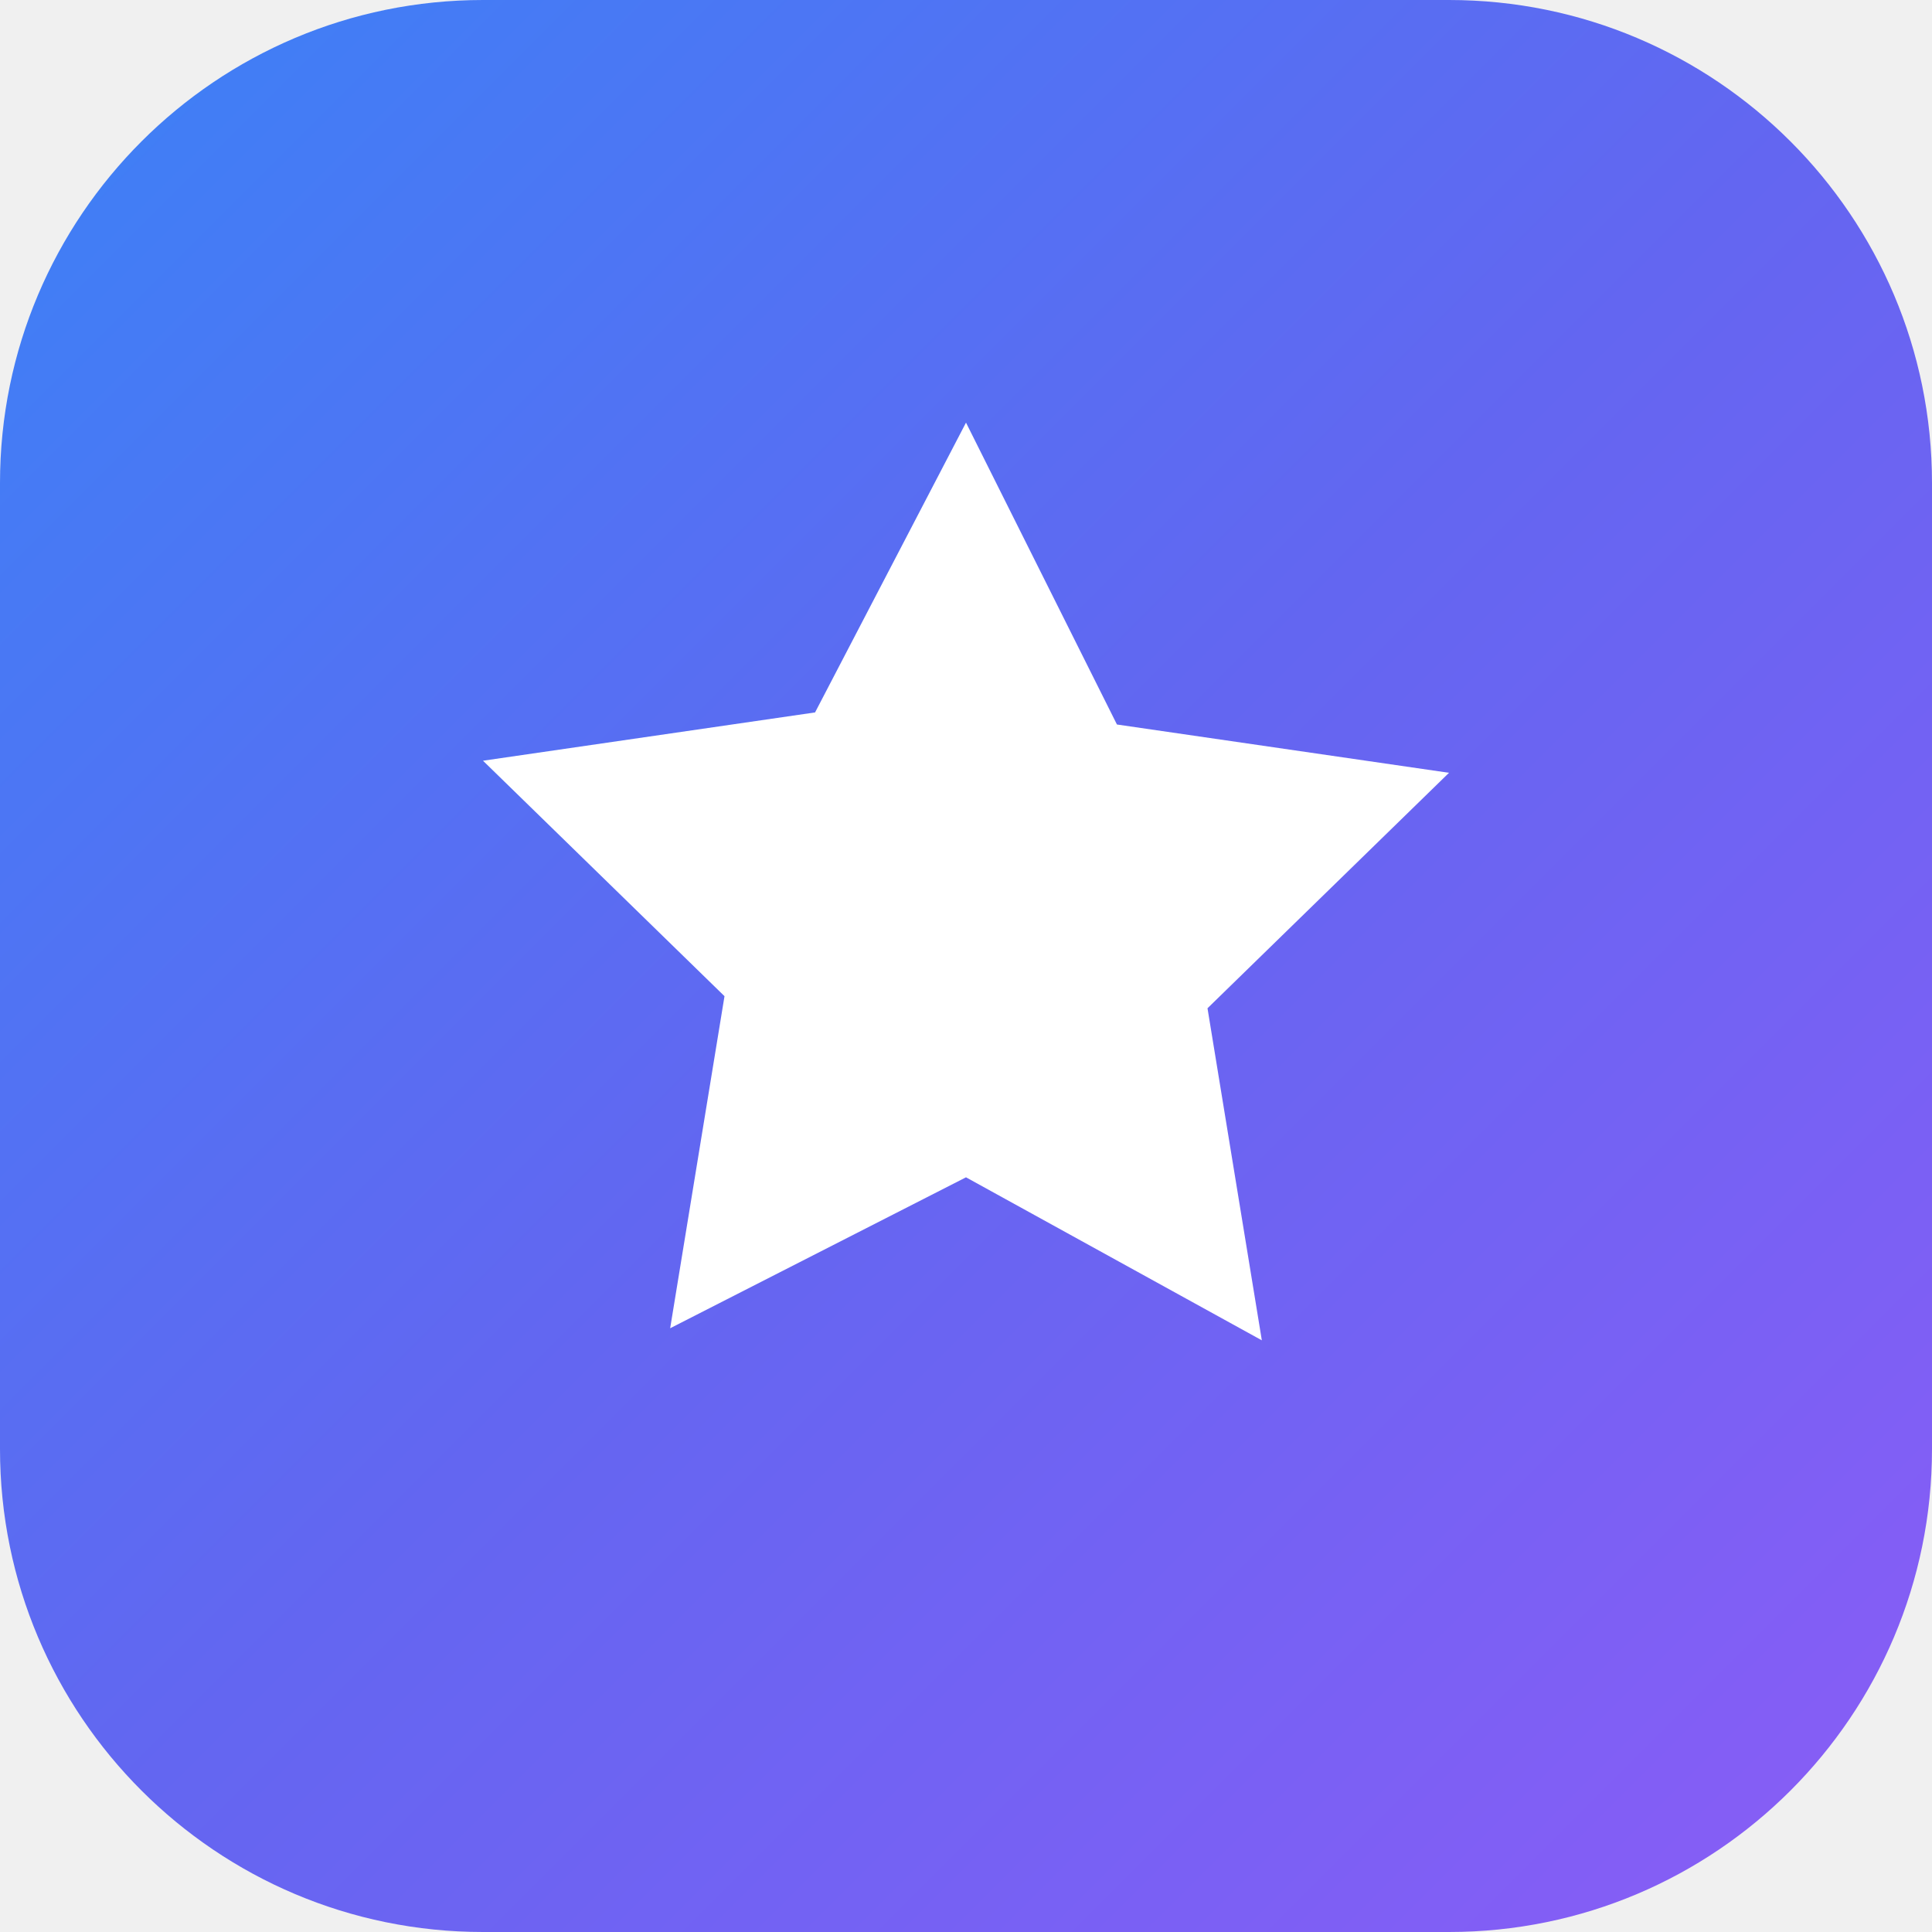
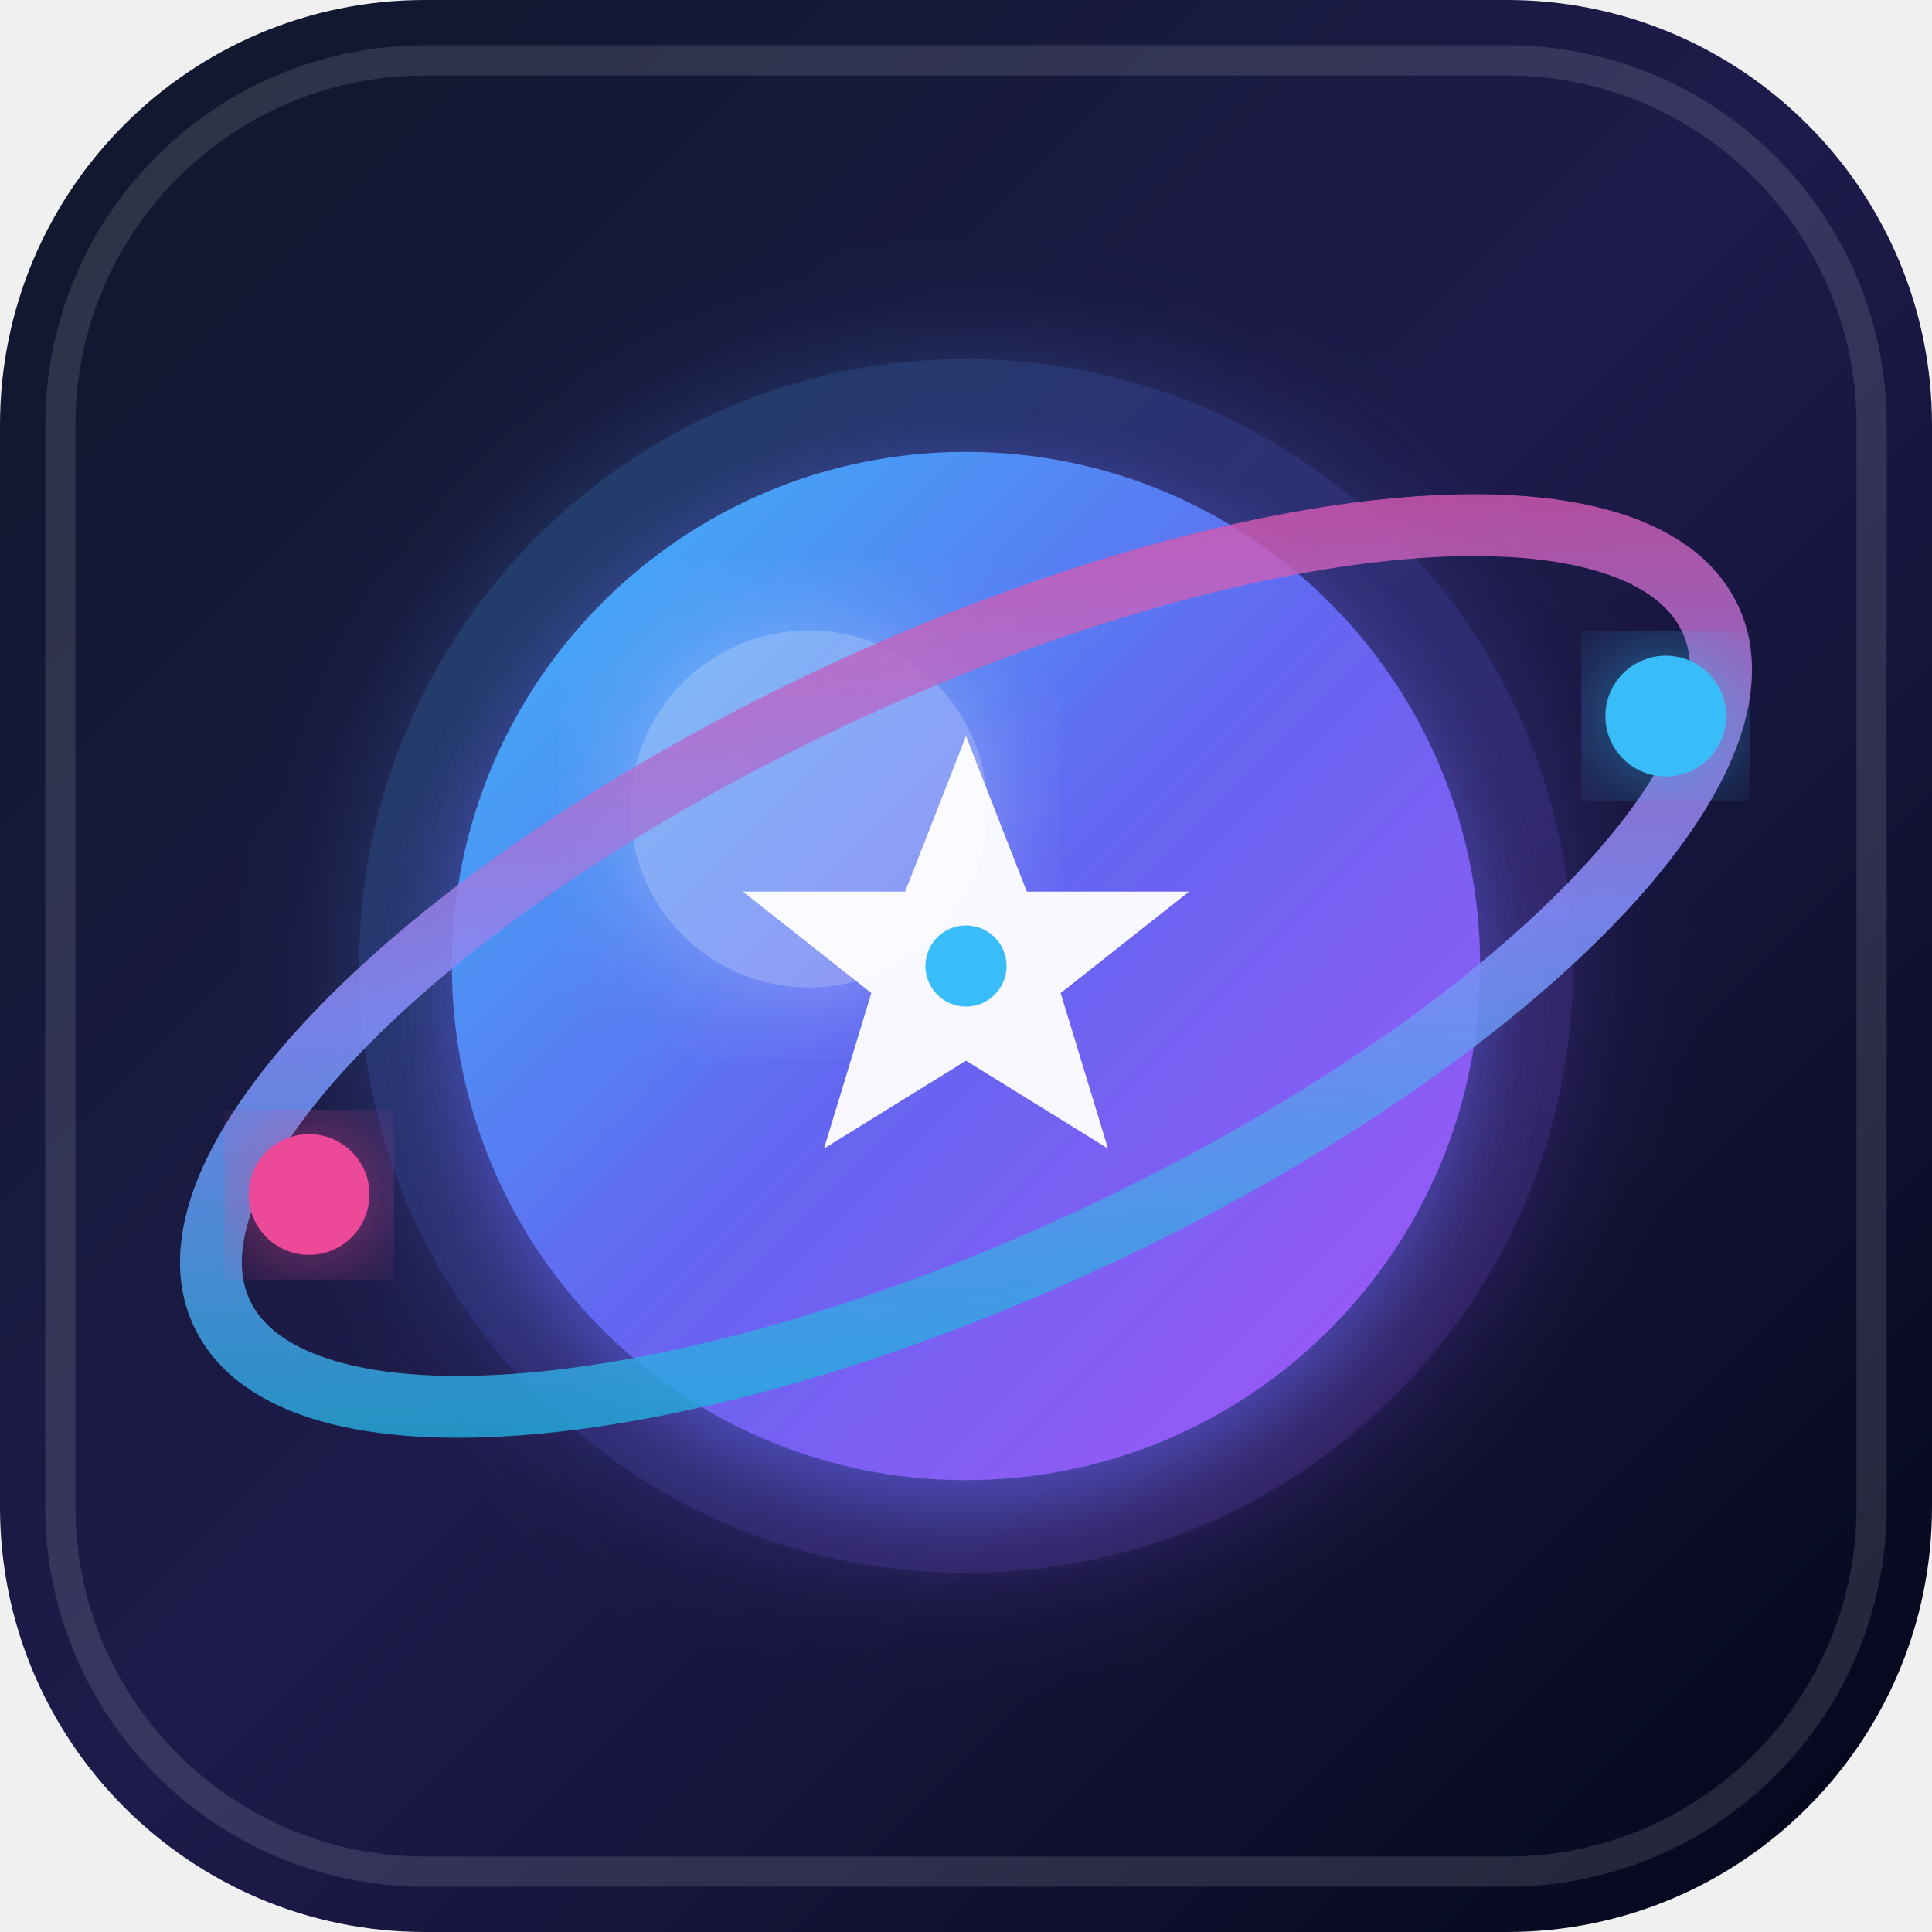
- <svg xmlns="http://www.w3.org/2000/svg" viewBox="0 0 32 32">
+ <svg xmlns="http://www.w3.org/2000/svg" width="64" height="64" viewBox="0 0 64 64">
  <defs>
-     <linearGradient id="g" x1="0" y1="0" x2="1" y2="1">
-       <stop offset="0" stop-color="#3b82f6" />
-       <stop offset="0.5" stop-color="#6366f1" />
-       <stop offset="1" stop-color="#8b5cf6" />
+     <linearGradient id="bgGrad" x1="0%" y1="0%" x2="100%" y2="100%">
+       <stop offset="0%" stop-color="#0F172A" />
+       <stop offset="50%" stop-color="#1E1B4B" />
+       <stop offset="100%" stop-color="#020617" />
    </linearGradient>
+     <linearGradient id="primaryGrad" x1="0%" y1="0%" x2="100%" y2="100%">
+       <stop offset="0%" stop-color="#38BDF8" />
+       <stop offset="50%" stop-color="#6366F1" />
+       <stop offset="100%" stop-color="#A855F7" />
+     </linearGradient>
+     <linearGradient id="ringGrad" x1="0%" y1="100%" x2="100%" y2="0%">
+       <stop offset="0%" stop-color="#06B6D4" stop-opacity="0.8" />
+       <stop offset="50%" stop-color="#818CF8" stop-opacity="0.9" />
+       <stop offset="100%" stop-color="#EC4899" stop-opacity="0.8" />
+     </linearGradient>
+     <filter id="glow" x="-20%" y="-20%" width="140%" height="140%">
+       <feGaussianBlur stdDeviation="1.92" result="blur" />
+       <feComposite in="SourceGraphic" in2="blur" operator="over" />
+     </filter>
+     <filter id="subtleGlow">
+       <feDropShadow dx="0" dy="0.96" stdDeviation="1.28" flood-color="#6366F1" flood-opacity="0.6" />
+     </filter>
  </defs>
-   <rect width="32" height="32" rx="8" fill="url(#g)" />
-   <path d="M16 7l2.5 5 5.5.8-4 3.9.9 5.5L16 19.5 11.1 22l.9-5.5-4-3.9 5.5-.8z" fill="#fff" />
+   <rect width="64" height="64" rx="14.08" fill="url(#bgGrad)" />
+   <rect width="60" height="60" x="2" y="2" rx="12.08" fill="none" stroke="rgba(255,255,255,0.12)" stroke-width="1" />
+   <circle cx="32" cy="32" r="20.106" fill="url(#primaryGrad)" opacity="0.25" filter="url(#glow)" />
+   <circle cx="32" cy="32" r="17.031" fill="url(#primaryGrad)" filter="url(#subtleGlow)" />
+   <circle cx="26.796" cy="26.796" r="5.914" fill="#FFFFFF" opacity="0.3" filter="url(#glow)" />
+   <ellipse cx="32" cy="32" rx="27.203" ry="9.935" fill="none" stroke="url(#ringGrad)" stroke-width="2.048" transform="rotate(-25 32 32)" stroke-dasharray="1.28 0" stroke-linecap="round" />
+   <g transform="translate(32, 32) scale(0.224)">
+     <path d="M0 -34 L9 -11 L33 -11 L14 4 L21 27 L0 14 L-21 27 L-14 4 L-33 -11 L-9 -11 Z" fill="#FFFFFF" opacity="0.95" />
+     <circle cx="0" cy="0" r="6" fill="#38BDF8" />
+   </g>
+   <circle cx="55.181" cy="23.721" r="2" fill="#38BDF8" filter="url(#glow)" />
+   <circle cx="10.238" cy="39.569" r="2" fill="#EC4899" filter="url(#glow)" />
</svg>
